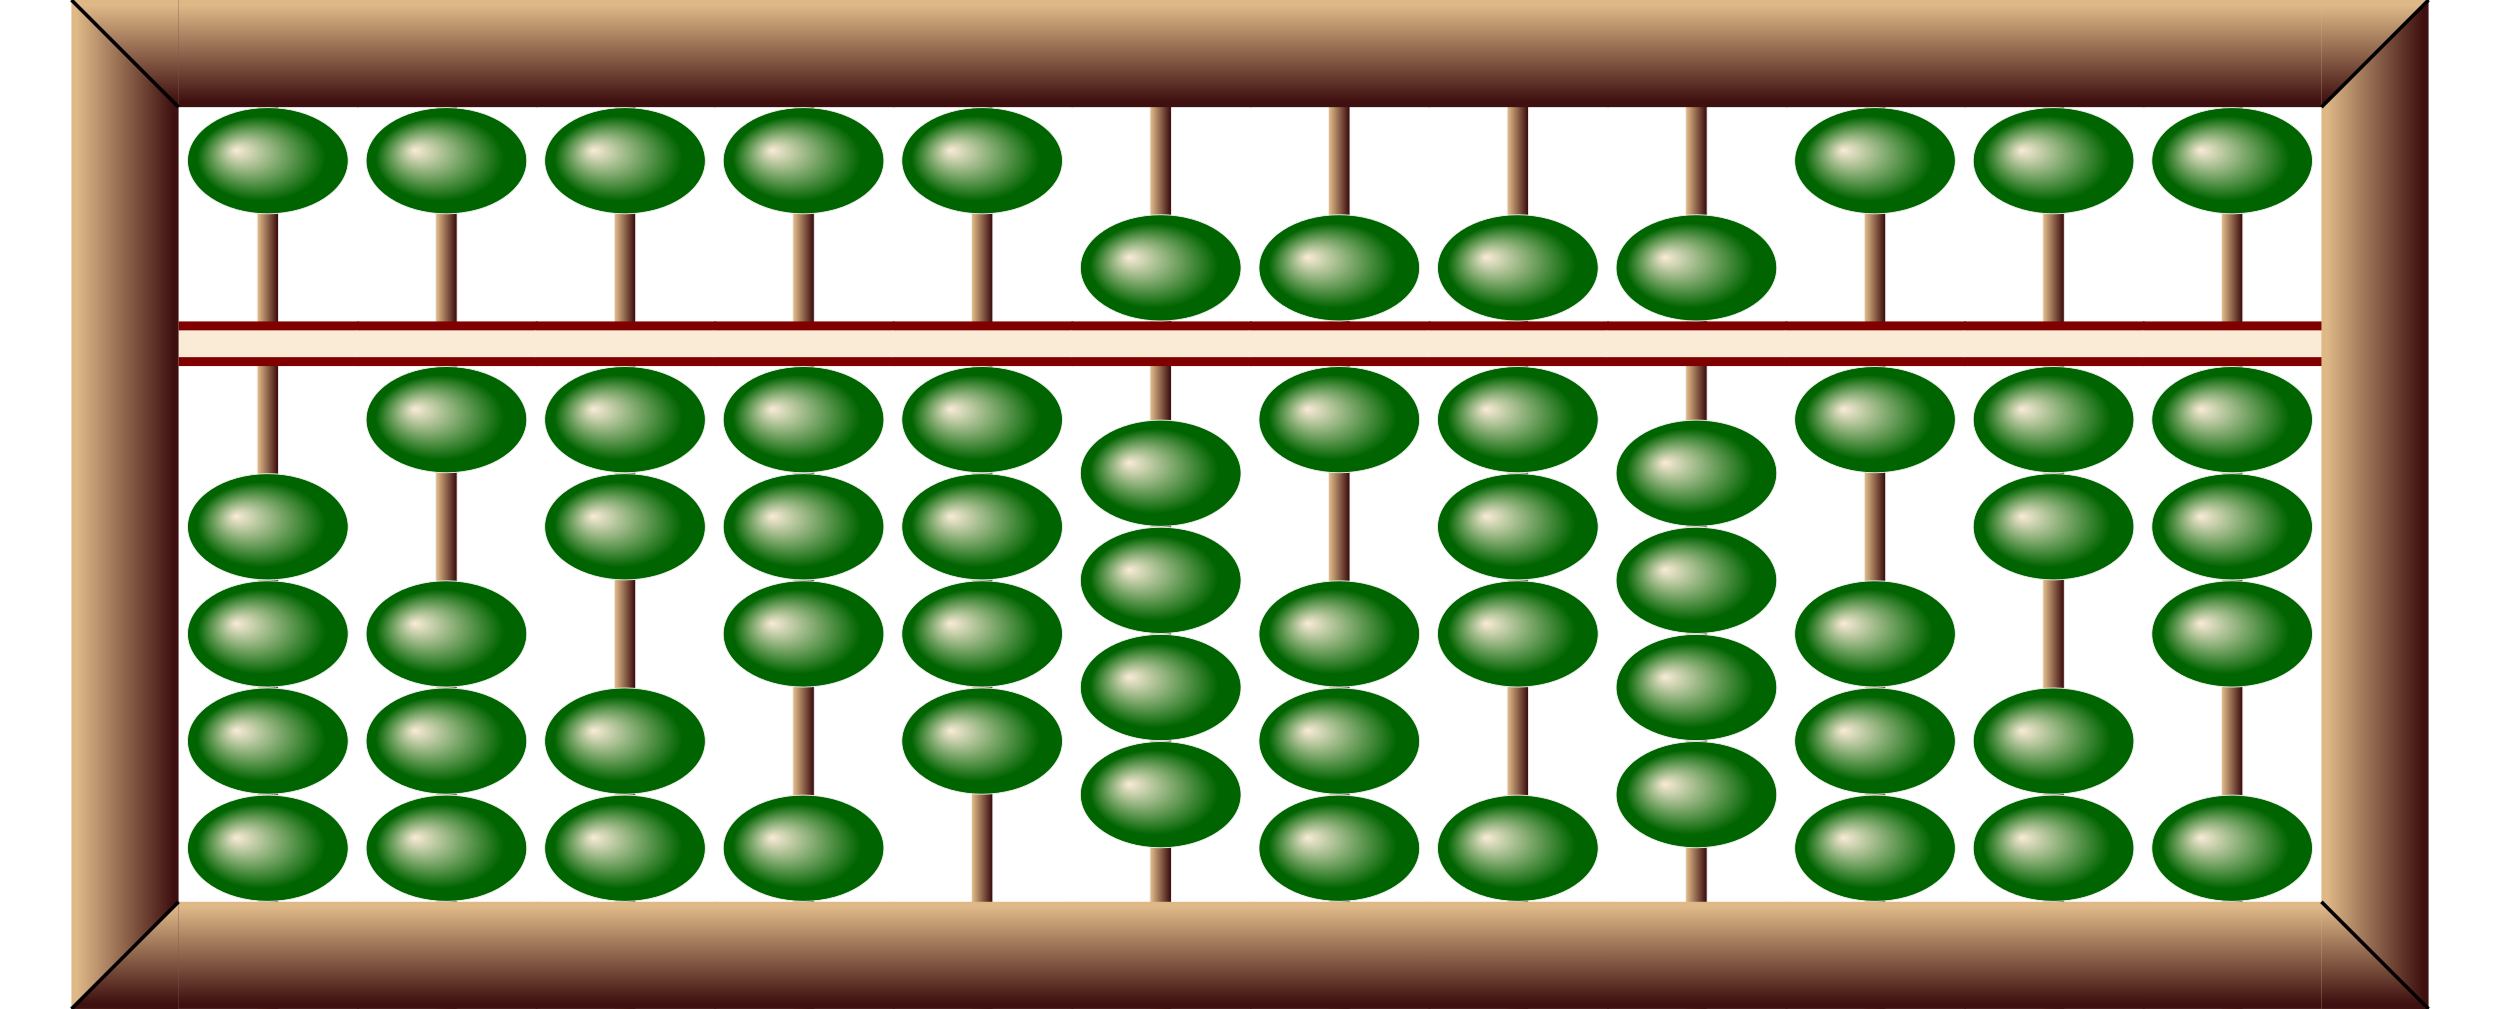
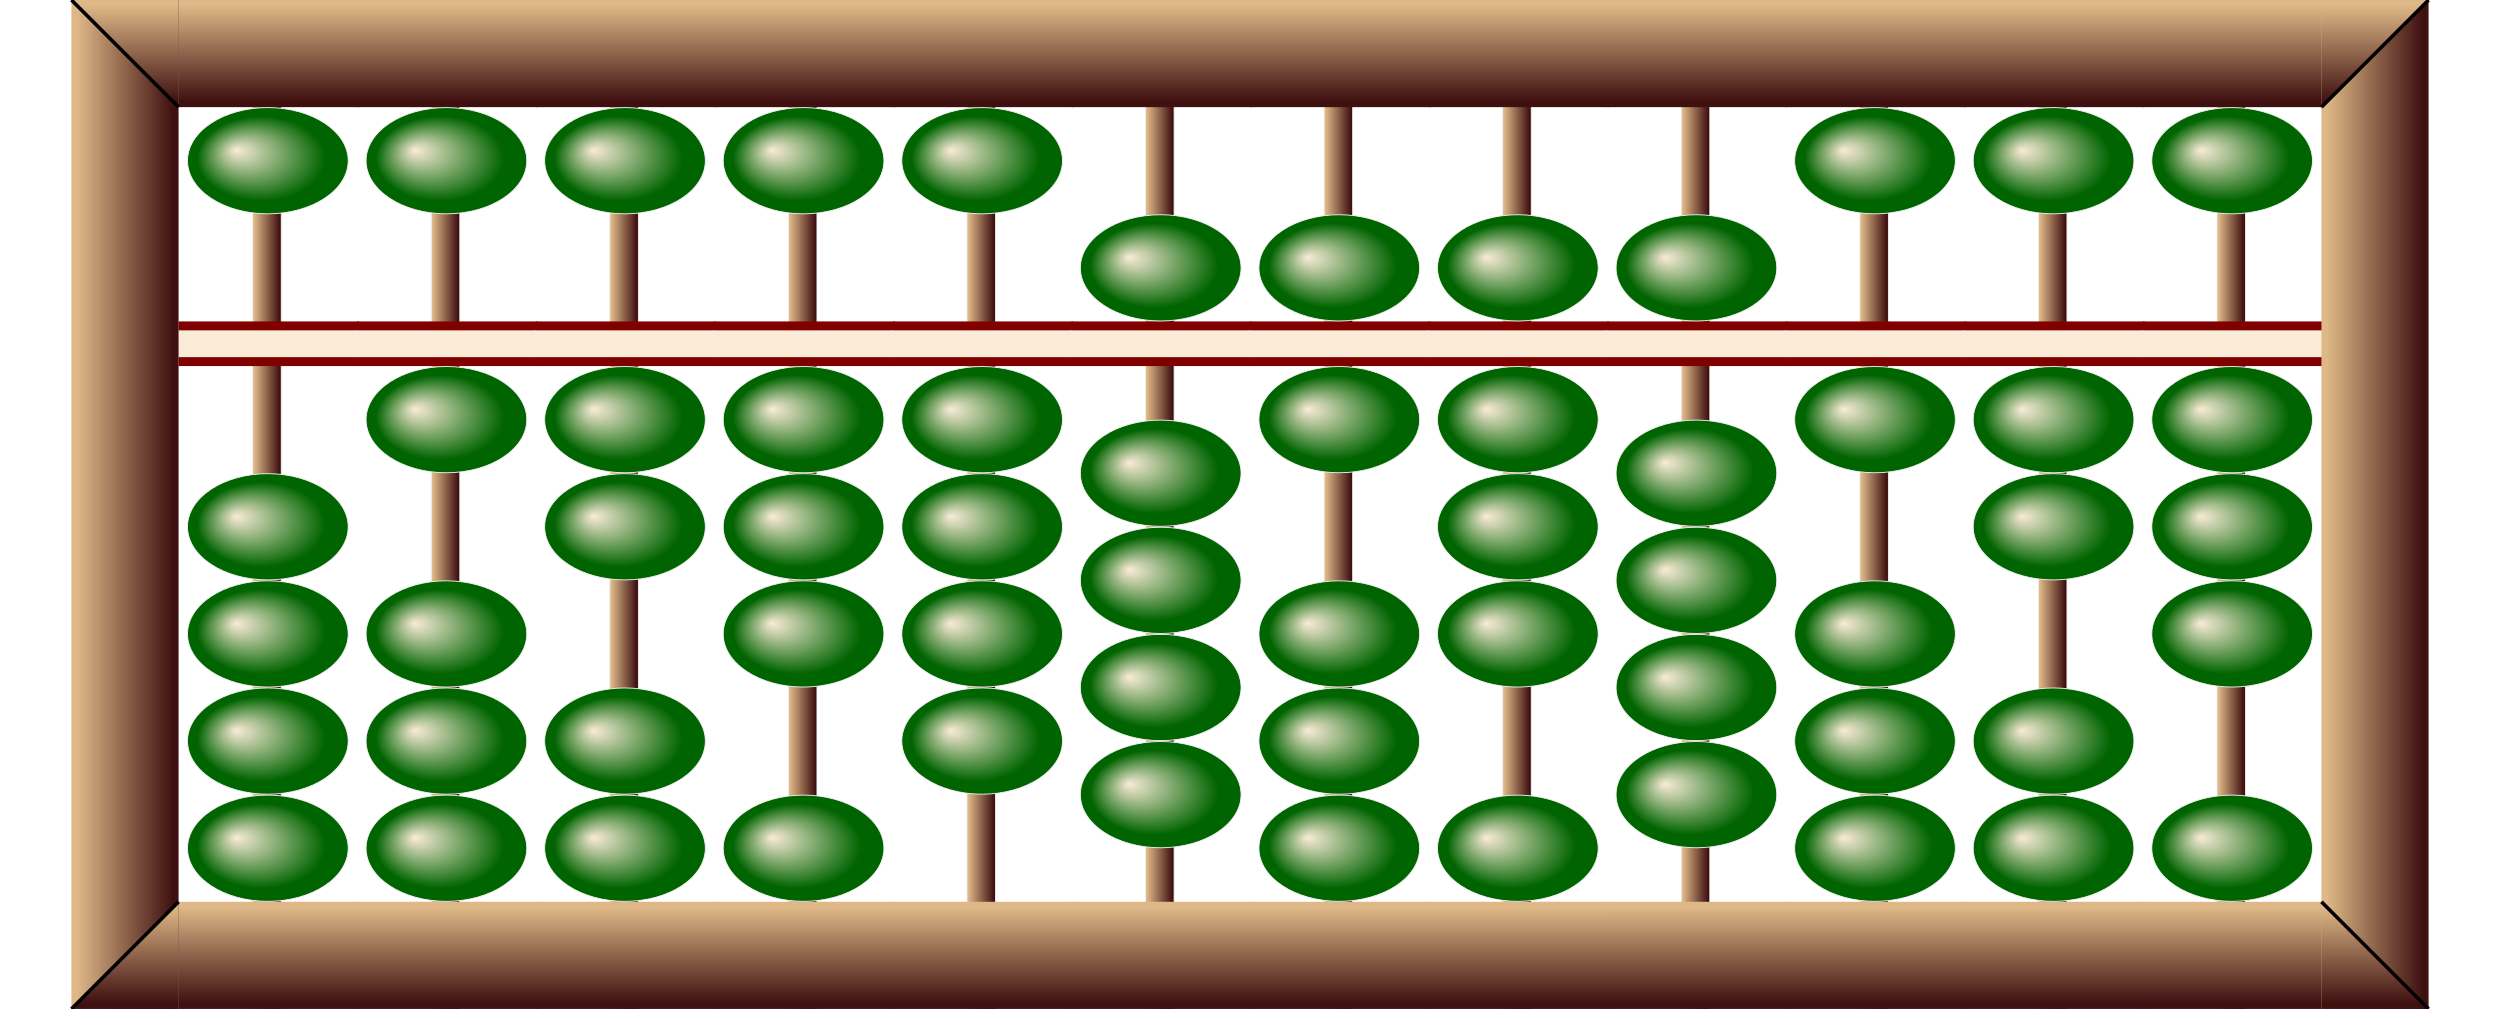
<svg xmlns="http://www.w3.org/2000/svg" x="0px" y="0px" width="700.0px" height="282.5px" viewBox="0 0 2800 1130">
+   <style>
+ .names {;
+ font: bold 80px mono;
+ fill: Gold;
+ }
+ </style>
  <defs>
    <radialGradient id="grad1" cx="50%" cy="50%" r="50%" fx="30%" fy="40%">
      <stop offset="0%" stop-color="antiquewhite" />
      <stop offset="80%" stop-color="Darkgreen" />
    </radialGradient>
    <linearGradient id="rodgrad">
      <stop offset="5%" stop-color="BurlyWood" />
      <stop offset="95%" stop-color="#3f1010" />
    </linearGradient>
-     <linearGradient id="rodgrad2" gradientTransform="rotate(90)">
+     <linearGradient id="framegrad">
+       <stop offset="5%" stop-color="BurlyWood" />
+       <stop offset="95%" stop-color="#3f1010" />
+     </linearGradient>
+     <linearGradient id="framegrad2" gradientTransform="rotate(90)">
      <stop offset="5%" stop-color="BurlyWood" />
      <stop offset="95%" stop-color="#3f1010" />
    </linearGradient>
    <linearGradient id="jap1">
      <stop offset="5%" stop-color="BurlyWood" />
      <stop offset="95%" stop-color="#3f0010" />
    </linearGradient>
    <linearGradient id="jap2">
      <stop offset="5%" stop-color="#250000" />
      <stop offset="95%" stop-color="Peru" />
    </linearGradient>
    <g id="bead">
      <polygon fill="url(#jap1)" stroke="#F2F2F2" points="80,0 5,60 195,60 119,0" />
      <polygon fill="url(#jap2)" stroke="#F2F2F2" points="119,120 195,60 5,60 80,120" />
    </g>
    <g id="bead2">
      <ellipse cx="100" cy="60" rx="90" ry="59.5" fill="url(#grad1)" stroke="#F2F2F2" />
    </g>
    <g id="frame">
-       <rect y="0" fill="url(#rodgrad2)" width="202" height="120" />
+       <rect y="0" fill="url(#framegrad2)" width="202" height="120" />
    </g>
    <g id="bar">
      <rect x="0" y="0" width="202" height="50" fill="Maroon" />
      <rect x="-1" y="10" fill="AntiqueWhite" width="202" height="30" />
    </g>
    <g id="bardot">
      <use href="#bar" />
      <circle cx="100" cy="25" r="12" stroke="black" stroke-width="3" fill="green" />
    </g>
  </defs>
-   <rect x="288" y="0.5" fill="url(#rodgrad)" stroke="#F2F2F2" width="24" height="1130" />
+   <rect x="283" y="0.5" fill="url(#rodgrad)" stroke="#F2F2F2" width="32" height="1130" />
  <use href="#frame" x="200" y="0" />
  <use href="#frame" x="200" y="1010" />
  <use href="#bar" x="200" y="360" />
  <use href="#bead2" x="200" y="120" />
  <use href="#bead2" x="200" y="530" />
  <use href="#bead2" x="200" y="650" />
  <use href="#bead2" x="200" y="770" />
  <use href="#bead2" x="200" y="890" />
-   <rect x="488" y="0.5" fill="url(#rodgrad)" stroke="#F2F2F2" width="24" height="1130" />
+   <rect x="483" y="0.5" fill="url(#rodgrad)" stroke="#F2F2F2" width="32" height="1130" />
  <use href="#frame" x="400" y="0" />
  <use href="#frame" x="400" y="1010" />
  <use href="#bar" x="400" y="360" />
  <use href="#bead2" x="400" y="120" />
  <use href="#bead2" x="400" y="410" />
  <use href="#bead2" x="400" y="650" />
  <use href="#bead2" x="400" y="770" />
  <use href="#bead2" x="400" y="890" />
-   <rect x="688" y="0.5" fill="url(#rodgrad)" stroke="#F2F2F2" width="24" height="1130" />
+   <rect x="683" y="0.5" fill="url(#rodgrad)" stroke="#F2F2F2" width="32" height="1130" />
  <use href="#frame" x="600" y="0" />
  <use href="#frame" x="600" y="1010" />
  <use href="#bar" x="600" y="360" />
  <use href="#bead2" x="600" y="120" />
  <use href="#bead2" x="600" y="410" />
  <use href="#bead2" x="600" y="530" />
  <use href="#bead2" x="600" y="770" />
  <use href="#bead2" x="600" y="890" />
-   <rect x="888" y="0.5" fill="url(#rodgrad)" stroke="#F2F2F2" width="24" height="1130" />
+   <rect x="883" y="0.5" fill="url(#rodgrad)" stroke="#F2F2F2" width="32" height="1130" />
  <use href="#frame" x="800" y="0" />
  <use href="#frame" x="800" y="1010" />
  <use href="#bar" x="800" y="360" />
  <use href="#bead2" x="800" y="120" />
  <use href="#bead2" x="800" y="410" />
  <use href="#bead2" x="800" y="530" />
  <use href="#bead2" x="800" y="650" />
  <use href="#bead2" x="800" y="890" />
-   <rect x="1088" y="0.5" fill="url(#rodgrad)" stroke="#F2F2F2" width="24" height="1130" />
+   <rect x="1083" y="0.5" fill="url(#rodgrad)" stroke="#F2F2F2" width="32" height="1130" />
  <use href="#frame" x="1000" y="0" />
  <use href="#frame" x="1000" y="1010" />
  <use href="#bar" x="1000" y="360" />
  <use href="#bead2" x="1000" y="120" />
  <use href="#bead2" x="1000" y="410" />
  <use href="#bead2" x="1000" y="530" />
  <use href="#bead2" x="1000" y="650" />
  <use href="#bead2" x="1000" y="770" />
-   <rect x="1288" y="0.5" fill="url(#rodgrad)" stroke="#F2F2F2" width="24" height="1130" />
+   <rect x="1283" y="0.5" fill="url(#rodgrad)" stroke="#F2F2F2" width="32" height="1130" />
  <use href="#frame" x="1200" y="0" />
  <use href="#frame" x="1200" y="1010" />
  <use href="#bar" x="1200" y="360" />
  <use href="#bead2" x="1200" y="240" />
  <use href="#bead2" x="1200" y="470" />
  <use href="#bead2" x="1200" y="590" />
  <use href="#bead2" x="1200" y="710" />
  <use href="#bead2" x="1200" y="830" />
-   <rect x="1488" y="0.5" fill="url(#rodgrad)" stroke="#F2F2F2" width="24" height="1130" />
+   <rect x="1483" y="0.5" fill="url(#rodgrad)" stroke="#F2F2F2" width="32" height="1130" />
  <use href="#frame" x="1400" y="0" />
  <use href="#frame" x="1400" y="1010" />
  <use href="#bar" x="1400" y="360" />
  <use href="#bead2" x="1400" y="240" />
  <use href="#bead2" x="1400" y="410" />
  <use href="#bead2" x="1400" y="650" />
  <use href="#bead2" x="1400" y="770" />
  <use href="#bead2" x="1400" y="890" />
-   <rect x="1688" y="0.5" fill="url(#rodgrad)" stroke="#F2F2F2" width="24" height="1130" />
+   <rect x="1683" y="0.5" fill="url(#rodgrad)" stroke="#F2F2F2" width="32" height="1130" />
  <use href="#frame" x="1600" y="0" />
  <use href="#frame" x="1600" y="1010" />
  <use href="#bar" x="1600" y="360" />
  <use href="#bead2" x="1600" y="240" />
  <use href="#bead2" x="1600" y="410" />
  <use href="#bead2" x="1600" y="530" />
  <use href="#bead2" x="1600" y="650" />
  <use href="#bead2" x="1600" y="890" />
-   <rect x="1888" y="0.5" fill="url(#rodgrad)" stroke="#F2F2F2" width="24" height="1130" />
+   <rect x="1883" y="0.5" fill="url(#rodgrad)" stroke="#F2F2F2" width="32" height="1130" />
  <use href="#frame" x="1800" y="0" />
  <use href="#frame" x="1800" y="1010" />
  <use href="#bar" x="1800" y="360" />
  <use href="#bead2" x="1800" y="240" />
  <use href="#bead2" x="1800" y="470" />
  <use href="#bead2" x="1800" y="590" />
  <use href="#bead2" x="1800" y="710" />
  <use href="#bead2" x="1800" y="830" />
-   <rect x="2088" y="0.5" fill="url(#rodgrad)" stroke="#F2F2F2" width="24" height="1130" />
+   <rect x="2083" y="0.5" fill="url(#rodgrad)" stroke="#F2F2F2" width="32" height="1130" />
  <use href="#frame" x="2000" y="0" />
  <use href="#frame" x="2000" y="1010" />
  <use href="#bar" x="2000" y="360" />
  <use href="#bead2" x="2000" y="120" />
  <use href="#bead2" x="2000" y="410" />
  <use href="#bead2" x="2000" y="650" />
  <use href="#bead2" x="2000" y="770" />
  <use href="#bead2" x="2000" y="890" />
-   <rect x="2288" y="0.5" fill="url(#rodgrad)" stroke="#F2F2F2" width="24" height="1130" />
+   <rect x="2283" y="0.5" fill="url(#rodgrad)" stroke="#F2F2F2" width="32" height="1130" />
  <use href="#frame" x="2200" y="0" />
  <use href="#frame" x="2200" y="1010" />
  <use href="#bar" x="2200" y="360" />
  <use href="#bead2" x="2200" y="120" />
  <use href="#bead2" x="2200" y="410" />
  <use href="#bead2" x="2200" y="530" />
  <use href="#bead2" x="2200" y="770" />
  <use href="#bead2" x="2200" y="890" />
-   <rect x="2488" y="0.5" fill="url(#rodgrad)" stroke="#F2F2F2" width="24" height="1130" />
+   <rect x="2483" y="0.5" fill="url(#rodgrad)" stroke="#F2F2F2" width="32" height="1130" />
  <use href="#frame" x="2400" y="0" />
  <use href="#frame" x="2400" y="1010" />
  <use href="#bar" x="2400" y="360" />
  <use href="#bead2" x="2400" y="120" />
  <use href="#bead2" x="2400" y="410" />
  <use href="#bead2" x="2400" y="530" />
  <use href="#bead2" x="2400" y="650" />
  <use href="#bead2" x="2400" y="890" />
-   <rect x="80" y="0" fill="url(#rodgrad)" width="120" height="1130" />
-   <polygon fill="url(#rodgrad2)" points="80,0 200,120 200,0" />
+   <rect x="80" y="0" fill="url(#framegrad)" width="120" height="1130" />
+   <polygon fill="url(#framegrad2)" points="80,0 200,120 200,0" />
  <line x1="80" y1="0" x2="200" y2="120" stroke="black" stroke-width="4" />
-   <polygon fill="url(#rodgrad2)" points="80,1130      200,1010 200,1130" />
+   <polygon fill="url(#framegrad2)" points="80,1130      200,1010 200,1130" />
  <line x1="80" y1="1130" x2="200" y2="1010" stroke="black" stroke-width="4" />
-   <rect x="2600" y="0" fill="url(#rodgrad)" width="120" height="1130" />
-   <polygon fill="url(#rodgrad2)" points="2600,120      2720,0 2600,0" />
+   <rect x="2600" y="0" fill="url(#framegrad)" width="120" height="1130" />
+   <polygon fill="url(#framegrad2)" points="2600,120      2720,0 2600,0" />
  <line x1="2600" y1="120" x2="2720" y2="0" stroke="black" stroke-width="4" />
-   <polygon fill="url(#rodgrad2)" points="2600,     1010 2720,1130 2600,1130" />
+   <polygon fill="url(#framegrad2)" points="2600,     1010 2720,1130 2600,1130" />
  <line x1="2600" y1="1010" x2="2720" y2="1130" stroke="black" stroke-width="4" />
</svg>
